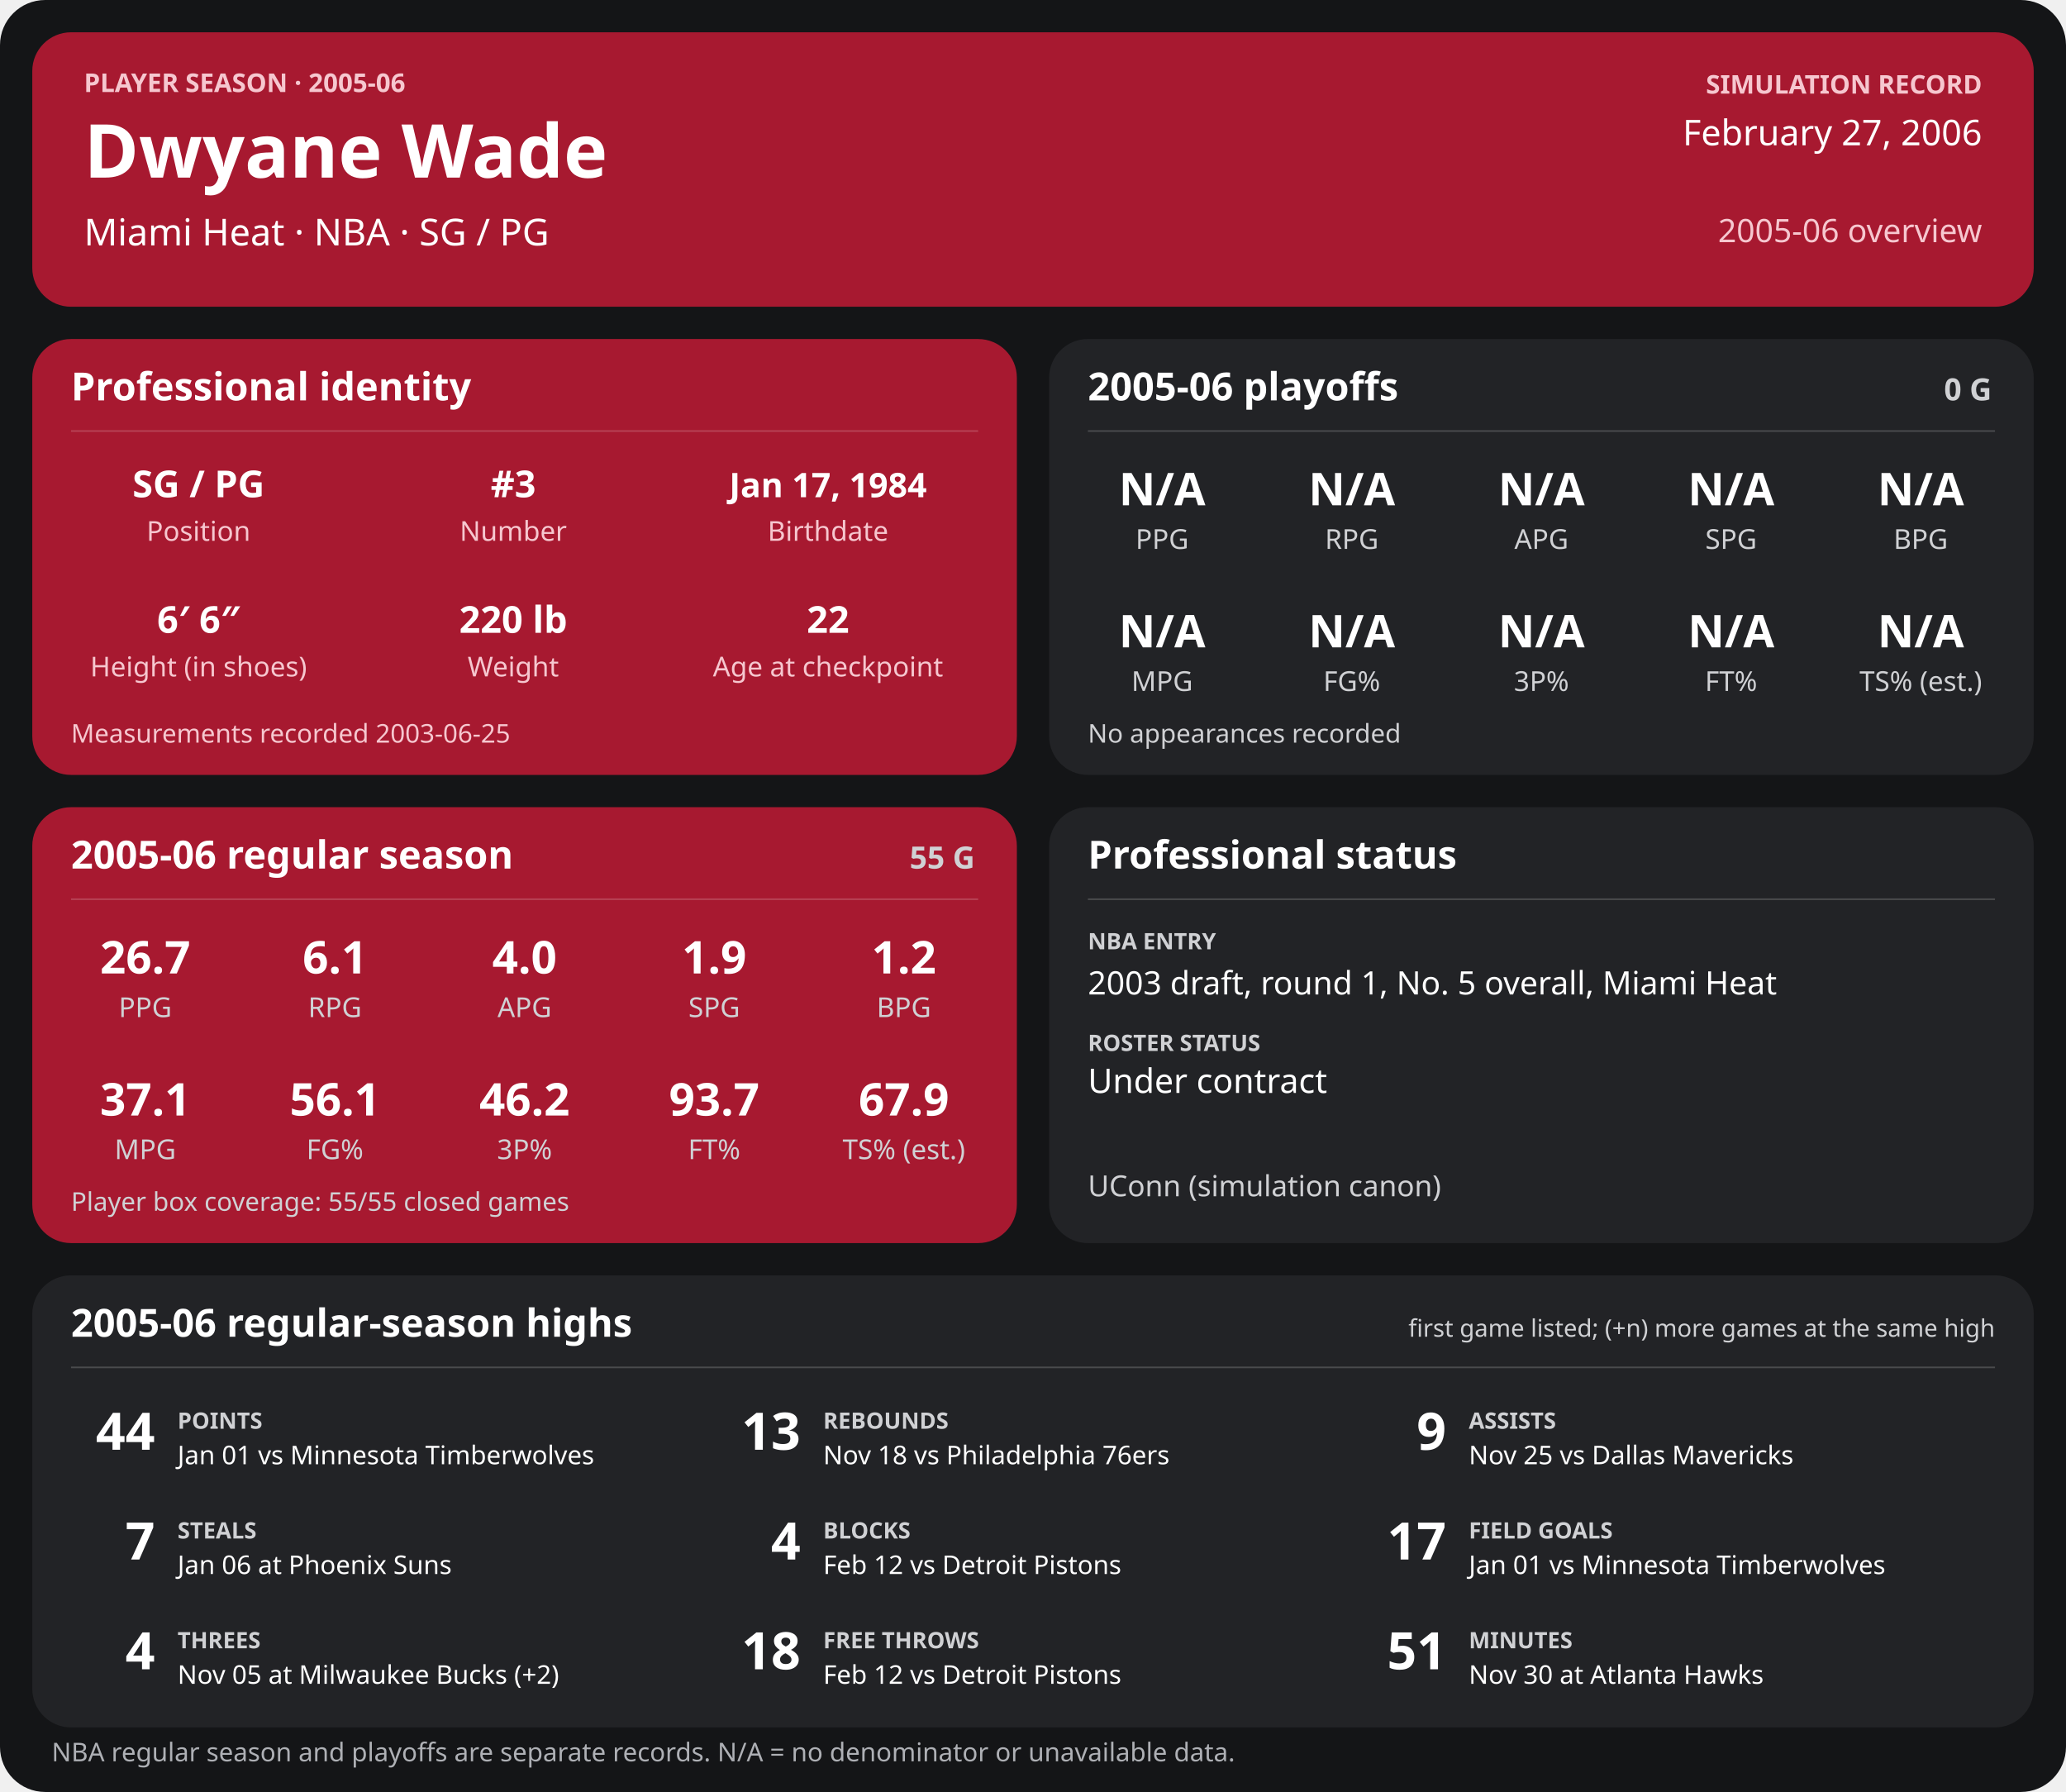
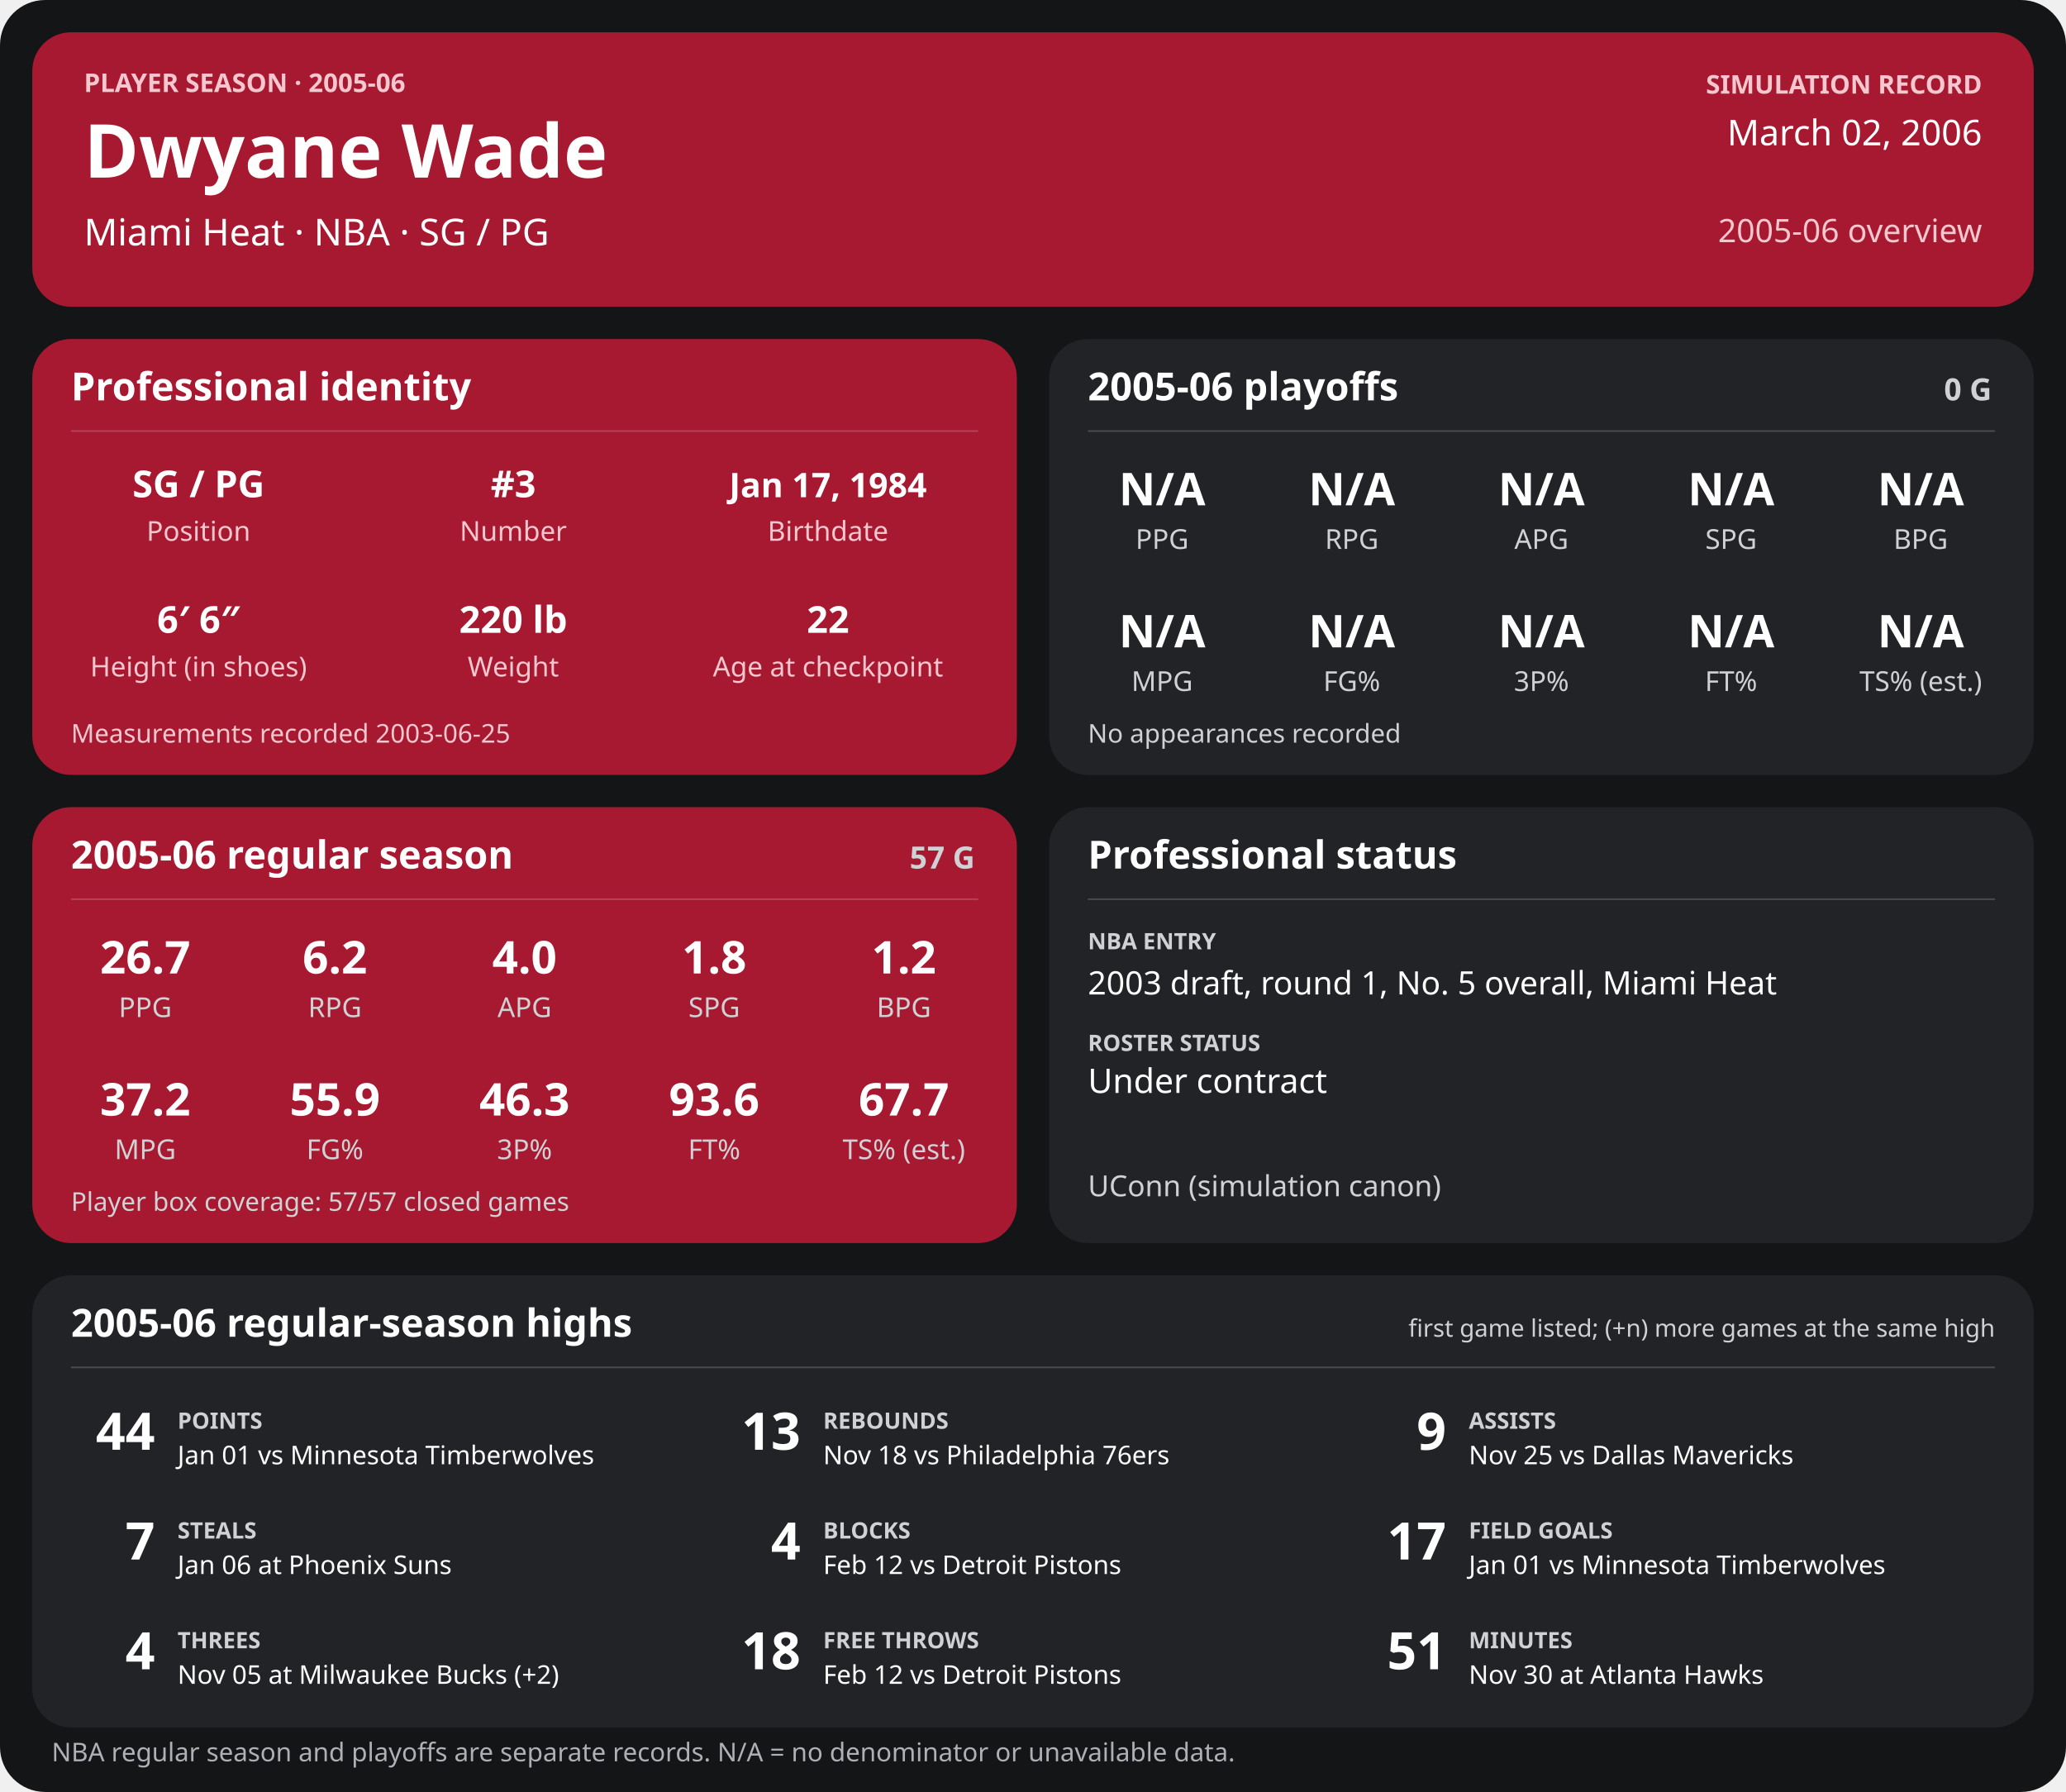
<svg xmlns="http://www.w3.org/2000/svg" width="1280" height="1110" viewBox="0 0 1280 1110" role="img" aria-labelledby="title desc">
  <rect width="1280" height="1110" rx="28" fill="#141517" />
  <g>
    <rect x="20" y="20" width="1240" height="170" rx="24" fill="#a71930" />
    <text x="52" y="57" font-family="sans-serif" fill="#f6c7cf" font-size="16" font-weight="700" text-anchor="start">PLAYER SEASON · 2005-06</text>
    <text x="52" y="110" font-family="sans-serif" fill="#ffffff" font-size="46" font-weight="700" text-anchor="start">Dwyane Wade</text>
    <text x="52" y="152" font-family="sans-serif" fill="#ffffff" font-size="23" font-weight="400" text-anchor="start">Miami Heat  ·  NBA  ·  SG / PG</text>
    <text x="1228" y="58" font-family="sans-serif" fill="#f6c7cf" font-size="16" font-weight="700" text-anchor="end">SIMULATION RECORD</text>
-     <text x="1228" y="90" font-family="sans-serif" fill="#ffffff" font-size="22" font-weight="500" text-anchor="end">February 27, 2006</text>
+     <text x="1228" y="90" font-family="sans-serif" fill="#ffffff" font-size="22" font-weight="500" text-anchor="end">March 02, 2006</text>
    <text x="1228" y="150" font-family="sans-serif" fill="#f6c7cf" font-size="20" font-weight="500" text-anchor="end">2005-06 overview</text>
    <rect x="20" y="210" width="610" height="270" rx="24" fill="#a71930" />
    <text x="44" y="248" font-family="sans-serif" fill="#ffffff" font-size="24" font-weight="700" text-anchor="start">Professional identity</text>
    <line x1="44" y1="267" x2="606" y2="267" stroke="#ffffff" stroke-opacity="0.18" />
    <text x="123" y="308" font-family="sans-serif" fill="#ffffff" font-size="23" font-weight="600" text-anchor="middle">SG / PG</text>
    <text x="123" y="335" font-family="sans-serif" fill="#f6c7cf" font-size="17" font-weight="400" text-anchor="middle">Position</text>
    <text x="318" y="308" font-family="sans-serif" fill="#ffffff" font-size="23" font-weight="600" text-anchor="middle">#3</text>
    <text x="318" y="335" font-family="sans-serif" fill="#f6c7cf" font-size="17" font-weight="400" text-anchor="middle">Number</text>
    <text x="513" y="308" font-family="sans-serif" fill="#ffffff" font-size="21" font-weight="600" text-anchor="middle">Jan 17, 1984</text>
    <text x="513" y="335" font-family="sans-serif" fill="#f6c7cf" font-size="17" font-weight="400" text-anchor="middle">Birthdate</text>
    <text x="123" y="392" font-family="sans-serif" fill="#ffffff" font-size="23" font-weight="600" text-anchor="middle">6′ 6″</text>
    <text x="123" y="419" font-family="sans-serif" fill="#f6c7cf" font-size="17" font-weight="400" text-anchor="middle">Height (in shoes)</text>
    <text x="318" y="392" font-family="sans-serif" fill="#ffffff" font-size="23" font-weight="600" text-anchor="middle">220 lb</text>
    <text x="318" y="419" font-family="sans-serif" fill="#f6c7cf" font-size="17" font-weight="400" text-anchor="middle">Weight</text>
    <text x="513" y="392" font-family="sans-serif" fill="#ffffff" font-size="23" font-weight="600" text-anchor="middle">22</text>
    <text x="513" y="419" font-family="sans-serif" fill="#f6c7cf" font-size="17" font-weight="400" text-anchor="middle">Age at checkpoint</text>
    <text x="44" y="460" font-family="sans-serif" fill="#f6c7cf" font-size="16" font-weight="400" text-anchor="start">Measurements recorded 2003-06-25</text>
    <rect x="650" y="210" width="610" height="270" rx="24" fill="#222326" />
    <text x="674" y="248" font-family="sans-serif" fill="#ffffff" font-size="24" font-weight="700" text-anchor="start">2005-06 playoffs</text>
    <text x="1234" y="248" font-family="sans-serif" fill="#d0d1d4" font-size="19" font-weight="700" text-anchor="end">0 G</text>
    <line x1="674" y1="267" x2="1236" y2="267" stroke="#ffffff" stroke-opacity="0.18" />
    <text x="720.0" y="313" font-family="sans-serif" fill="#ffffff" font-size="28" font-weight="600" text-anchor="middle">N/A</text>
    <text x="720.0" y="340" font-family="sans-serif" fill="#d0d1d4" font-size="17" font-weight="400" text-anchor="middle">PPG</text>
    <text x="837.5" y="313" font-family="sans-serif" fill="#ffffff" font-size="28" font-weight="600" text-anchor="middle">N/A</text>
    <text x="837.5" y="340" font-family="sans-serif" fill="#d0d1d4" font-size="17" font-weight="400" text-anchor="middle">RPG</text>
    <text x="955.0" y="313" font-family="sans-serif" fill="#ffffff" font-size="28" font-weight="600" text-anchor="middle">N/A</text>
    <text x="955.0" y="340" font-family="sans-serif" fill="#d0d1d4" font-size="17" font-weight="400" text-anchor="middle">APG</text>
    <text x="1072.5" y="313" font-family="sans-serif" fill="#ffffff" font-size="28" font-weight="600" text-anchor="middle">N/A</text>
    <text x="1072.5" y="340" font-family="sans-serif" fill="#d0d1d4" font-size="17" font-weight="400" text-anchor="middle">SPG</text>
    <text x="1190.0" y="313" font-family="sans-serif" fill="#ffffff" font-size="28" font-weight="600" text-anchor="middle">N/A</text>
    <text x="1190.0" y="340" font-family="sans-serif" fill="#d0d1d4" font-size="17" font-weight="400" text-anchor="middle">BPG</text>
    <text x="720.0" y="401" font-family="sans-serif" fill="#ffffff" font-size="28" font-weight="600" text-anchor="middle">N/A</text>
    <text x="720.0" y="428" font-family="sans-serif" fill="#d0d1d4" font-size="17" font-weight="400" text-anchor="middle">MPG</text>
    <text x="837.5" y="401" font-family="sans-serif" fill="#ffffff" font-size="28" font-weight="600" text-anchor="middle">N/A</text>
    <text x="837.5" y="428" font-family="sans-serif" fill="#d0d1d4" font-size="17" font-weight="400" text-anchor="middle">FG%</text>
    <text x="955.0" y="401" font-family="sans-serif" fill="#ffffff" font-size="28" font-weight="600" text-anchor="middle">N/A</text>
    <text x="955.0" y="428" font-family="sans-serif" fill="#d0d1d4" font-size="17" font-weight="400" text-anchor="middle">3P%</text>
    <text x="1072.5" y="401" font-family="sans-serif" fill="#ffffff" font-size="28" font-weight="600" text-anchor="middle">N/A</text>
    <text x="1072.5" y="428" font-family="sans-serif" fill="#d0d1d4" font-size="17" font-weight="400" text-anchor="middle">FT%</text>
    <text x="1190.0" y="401" font-family="sans-serif" fill="#ffffff" font-size="28" font-weight="600" text-anchor="middle">N/A</text>
    <text x="1190.0" y="428" font-family="sans-serif" fill="#d0d1d4" font-size="17" font-weight="400" text-anchor="middle">TS% (est.)</text>
    <text x="674" y="460" font-family="sans-serif" fill="#d0d1d4" font-size="16" font-weight="400" text-anchor="start">No appearances recorded</text>
    <rect x="20" y="500" width="610" height="270" rx="24" fill="#a71930" />
    <text x="44" y="538" font-family="sans-serif" fill="#ffffff" font-size="24" font-weight="700" text-anchor="start">2005-06 regular season</text>
-     <text x="604" y="538" font-family="sans-serif" fill="#d0d1d4" font-size="19" font-weight="700" text-anchor="end">55 G</text>
+     <text x="604" y="538" font-family="sans-serif" fill="#d0d1d4" font-size="19" font-weight="700" text-anchor="end">57 G</text>
    <line x1="44" y1="557" x2="606" y2="557" stroke="#ffffff" stroke-opacity="0.18" />
    <text x="90.0" y="603" font-family="sans-serif" fill="#ffffff" font-size="28" font-weight="600" text-anchor="middle">26.7</text>
    <text x="90.0" y="630" font-family="sans-serif" fill="#d0d1d4" font-size="17" font-weight="400" text-anchor="middle">PPG</text>
-     <text x="207.5" y="603" font-family="sans-serif" fill="#ffffff" font-size="28" font-weight="600" text-anchor="middle">6.1</text>
+     <text x="207.5" y="603" font-family="sans-serif" fill="#ffffff" font-size="28" font-weight="600" text-anchor="middle">6.2</text>
    <text x="207.5" y="630" font-family="sans-serif" fill="#d0d1d4" font-size="17" font-weight="400" text-anchor="middle">RPG</text>
    <text x="325.0" y="603" font-family="sans-serif" fill="#ffffff" font-size="28" font-weight="600" text-anchor="middle">4.0</text>
    <text x="325.0" y="630" font-family="sans-serif" fill="#d0d1d4" font-size="17" font-weight="400" text-anchor="middle">APG</text>
-     <text x="442.5" y="603" font-family="sans-serif" fill="#ffffff" font-size="28" font-weight="600" text-anchor="middle">1.9</text>
+     <text x="442.5" y="603" font-family="sans-serif" fill="#ffffff" font-size="28" font-weight="600" text-anchor="middle">1.8</text>
    <text x="442.5" y="630" font-family="sans-serif" fill="#d0d1d4" font-size="17" font-weight="400" text-anchor="middle">SPG</text>
    <text x="560.0" y="603" font-family="sans-serif" fill="#ffffff" font-size="28" font-weight="600" text-anchor="middle">1.2</text>
    <text x="560.0" y="630" font-family="sans-serif" fill="#d0d1d4" font-size="17" font-weight="400" text-anchor="middle">BPG</text>
-     <text x="90.0" y="691" font-family="sans-serif" fill="#ffffff" font-size="28" font-weight="600" text-anchor="middle">37.1</text>
+     <text x="90.0" y="691" font-family="sans-serif" fill="#ffffff" font-size="28" font-weight="600" text-anchor="middle">37.2</text>
    <text x="90.0" y="718" font-family="sans-serif" fill="#d0d1d4" font-size="17" font-weight="400" text-anchor="middle">MPG</text>
-     <text x="207.5" y="691" font-family="sans-serif" fill="#ffffff" font-size="28" font-weight="600" text-anchor="middle">56.1</text>
+     <text x="207.5" y="691" font-family="sans-serif" fill="#ffffff" font-size="28" font-weight="600" text-anchor="middle">55.9</text>
    <text x="207.5" y="718" font-family="sans-serif" fill="#d0d1d4" font-size="17" font-weight="400" text-anchor="middle">FG%</text>
-     <text x="325.0" y="691" font-family="sans-serif" fill="#ffffff" font-size="28" font-weight="600" text-anchor="middle">46.2</text>
+     <text x="325.0" y="691" font-family="sans-serif" fill="#ffffff" font-size="28" font-weight="600" text-anchor="middle">46.3</text>
    <text x="325.0" y="718" font-family="sans-serif" fill="#d0d1d4" font-size="17" font-weight="400" text-anchor="middle">3P%</text>
-     <text x="442.5" y="691" font-family="sans-serif" fill="#ffffff" font-size="28" font-weight="600" text-anchor="middle">93.7</text>
+     <text x="442.5" y="691" font-family="sans-serif" fill="#ffffff" font-size="28" font-weight="600" text-anchor="middle">93.6</text>
    <text x="442.5" y="718" font-family="sans-serif" fill="#d0d1d4" font-size="17" font-weight="400" text-anchor="middle">FT%</text>
-     <text x="560.0" y="691" font-family="sans-serif" fill="#ffffff" font-size="28" font-weight="600" text-anchor="middle">67.9</text>
+     <text x="560.0" y="691" font-family="sans-serif" fill="#ffffff" font-size="28" font-weight="600" text-anchor="middle">67.7</text>
    <text x="560.0" y="718" font-family="sans-serif" fill="#d0d1d4" font-size="17" font-weight="400" text-anchor="middle">TS% (est.)</text>
-     <text x="44" y="750" font-family="sans-serif" fill="#d0d1d4" font-size="16" font-weight="400" text-anchor="start">Player box coverage: 55/55 closed games</text>
+     <text x="44" y="750" font-family="sans-serif" fill="#d0d1d4" font-size="16" font-weight="400" text-anchor="start">Player box coverage: 57/57 closed games</text>
    <rect x="650" y="500" width="610" height="270" rx="24" fill="#222326" />
    <text x="674" y="538" font-family="sans-serif" fill="#ffffff" font-size="24" font-weight="700" text-anchor="start">Professional status</text>
    <line x1="674" y1="557" x2="1236" y2="557" stroke="#ffffff" stroke-opacity="0.18" />
    <text x="674" y="588" font-family="sans-serif" fill="#d0d1d4" font-size="14" font-weight="700" text-anchor="start">NBA ENTRY</text>
    <text x="674" y="616" font-family="sans-serif" fill="#ffffff" font-size="20" font-weight="500" text-anchor="start">2003 draft, round 1, No. 5 overall, Miami Heat</text>
    <text x="674" y="651" font-family="sans-serif" fill="#d0d1d4" font-size="14" font-weight="700" text-anchor="start">ROSTER STATUS</text>
    <text x="674" y="677" font-family="sans-serif" fill="#ffffff" font-size="21" font-weight="500" text-anchor="start">Under contract</text>
    <text x="674" y="741" font-family="sans-serif" fill="#d0d1d4" font-size="18" font-weight="400" text-anchor="start">UConn (simulation canon)</text>
    <rect x="20" y="790" width="1240" height="280" rx="24" fill="#222326" />
    <text x="44" y="828" font-family="sans-serif" fill="#ffffff" font-size="24" font-weight="700" text-anchor="start">2005-06 regular-season highs</text>
    <text x="1236" y="828" font-family="sans-serif" fill="#d0d1d4" font-size="15" font-weight="400" text-anchor="end">first game listed; (+n) more games at the same high</text>
    <line x1="44" y1="847" x2="1236" y2="847" stroke="#ffffff" stroke-opacity="0.18" />
    <text x="96" y="898" font-family="sans-serif" fill="#ffffff" font-size="32" font-weight="700" text-anchor="end">44</text>
    <text x="110" y="885" font-family="sans-serif" fill="#d0d1d4" font-size="14" font-weight="700" text-anchor="start">POINTS</text>
    <text x="110" y="907" font-family="sans-serif" fill="#ffffff" font-size="16" font-weight="400" text-anchor="start">Jan 01 vs Minnesota Timberwolves</text>
    <text x="496" y="898" font-family="sans-serif" fill="#ffffff" font-size="32" font-weight="700" text-anchor="end">13</text>
    <text x="510" y="885" font-family="sans-serif" fill="#d0d1d4" font-size="14" font-weight="700" text-anchor="start">REBOUNDS</text>
    <text x="510" y="907" font-family="sans-serif" fill="#ffffff" font-size="16" font-weight="400" text-anchor="start">Nov 18 vs Philadelphia 76ers</text>
    <text x="896" y="898" font-family="sans-serif" fill="#ffffff" font-size="32" font-weight="700" text-anchor="end">9</text>
    <text x="910" y="885" font-family="sans-serif" fill="#d0d1d4" font-size="14" font-weight="700" text-anchor="start">ASSISTS</text>
    <text x="910" y="907" font-family="sans-serif" fill="#ffffff" font-size="16" font-weight="400" text-anchor="start">Nov 25 vs Dallas Mavericks</text>
    <text x="96" y="966" font-family="sans-serif" fill="#ffffff" font-size="32" font-weight="700" text-anchor="end">7</text>
    <text x="110" y="953" font-family="sans-serif" fill="#d0d1d4" font-size="14" font-weight="700" text-anchor="start">STEALS</text>
    <text x="110" y="975" font-family="sans-serif" fill="#ffffff" font-size="16" font-weight="400" text-anchor="start">Jan 06 at Phoenix Suns</text>
    <text x="496" y="966" font-family="sans-serif" fill="#ffffff" font-size="32" font-weight="700" text-anchor="end">4</text>
    <text x="510" y="953" font-family="sans-serif" fill="#d0d1d4" font-size="14" font-weight="700" text-anchor="start">BLOCKS</text>
    <text x="510" y="975" font-family="sans-serif" fill="#ffffff" font-size="16" font-weight="400" text-anchor="start">Feb 12 vs Detroit Pistons</text>
    <text x="896" y="966" font-family="sans-serif" fill="#ffffff" font-size="32" font-weight="700" text-anchor="end">17</text>
    <text x="910" y="953" font-family="sans-serif" fill="#d0d1d4" font-size="14" font-weight="700" text-anchor="start">FIELD GOALS</text>
    <text x="910" y="975" font-family="sans-serif" fill="#ffffff" font-size="16" font-weight="400" text-anchor="start">Jan 01 vs Minnesota Timberwolves</text>
    <text x="96" y="1034" font-family="sans-serif" fill="#ffffff" font-size="32" font-weight="700" text-anchor="end">4</text>
    <text x="110" y="1021" font-family="sans-serif" fill="#d0d1d4" font-size="14" font-weight="700" text-anchor="start">THREES</text>
    <text x="110" y="1043" font-family="sans-serif" fill="#ffffff" font-size="16" font-weight="400" text-anchor="start">Nov 05 at Milwaukee Bucks (+2)</text>
    <text x="496" y="1034" font-family="sans-serif" fill="#ffffff" font-size="32" font-weight="700" text-anchor="end">18</text>
    <text x="510" y="1021" font-family="sans-serif" fill="#d0d1d4" font-size="14" font-weight="700" text-anchor="start">FREE THROWS</text>
    <text x="510" y="1043" font-family="sans-serif" fill="#ffffff" font-size="16" font-weight="400" text-anchor="start">Feb 12 vs Detroit Pistons</text>
    <text x="896" y="1034" font-family="sans-serif" fill="#ffffff" font-size="32" font-weight="700" text-anchor="end">51</text>
    <text x="910" y="1021" font-family="sans-serif" fill="#d0d1d4" font-size="14" font-weight="700" text-anchor="start">MINUTES</text>
    <text x="910" y="1043" font-family="sans-serif" fill="#ffffff" font-size="16" font-weight="400" text-anchor="start">Nov 30 at Atlanta Hawks</text>
    <text x="32" y="1091" font-family="sans-serif" fill="#aeb0b5" font-size="16" font-weight="400" text-anchor="start">NBA regular season and playoffs are separate records. N/A = no denominator or unavailable data.</text>
  </g>
</svg>
